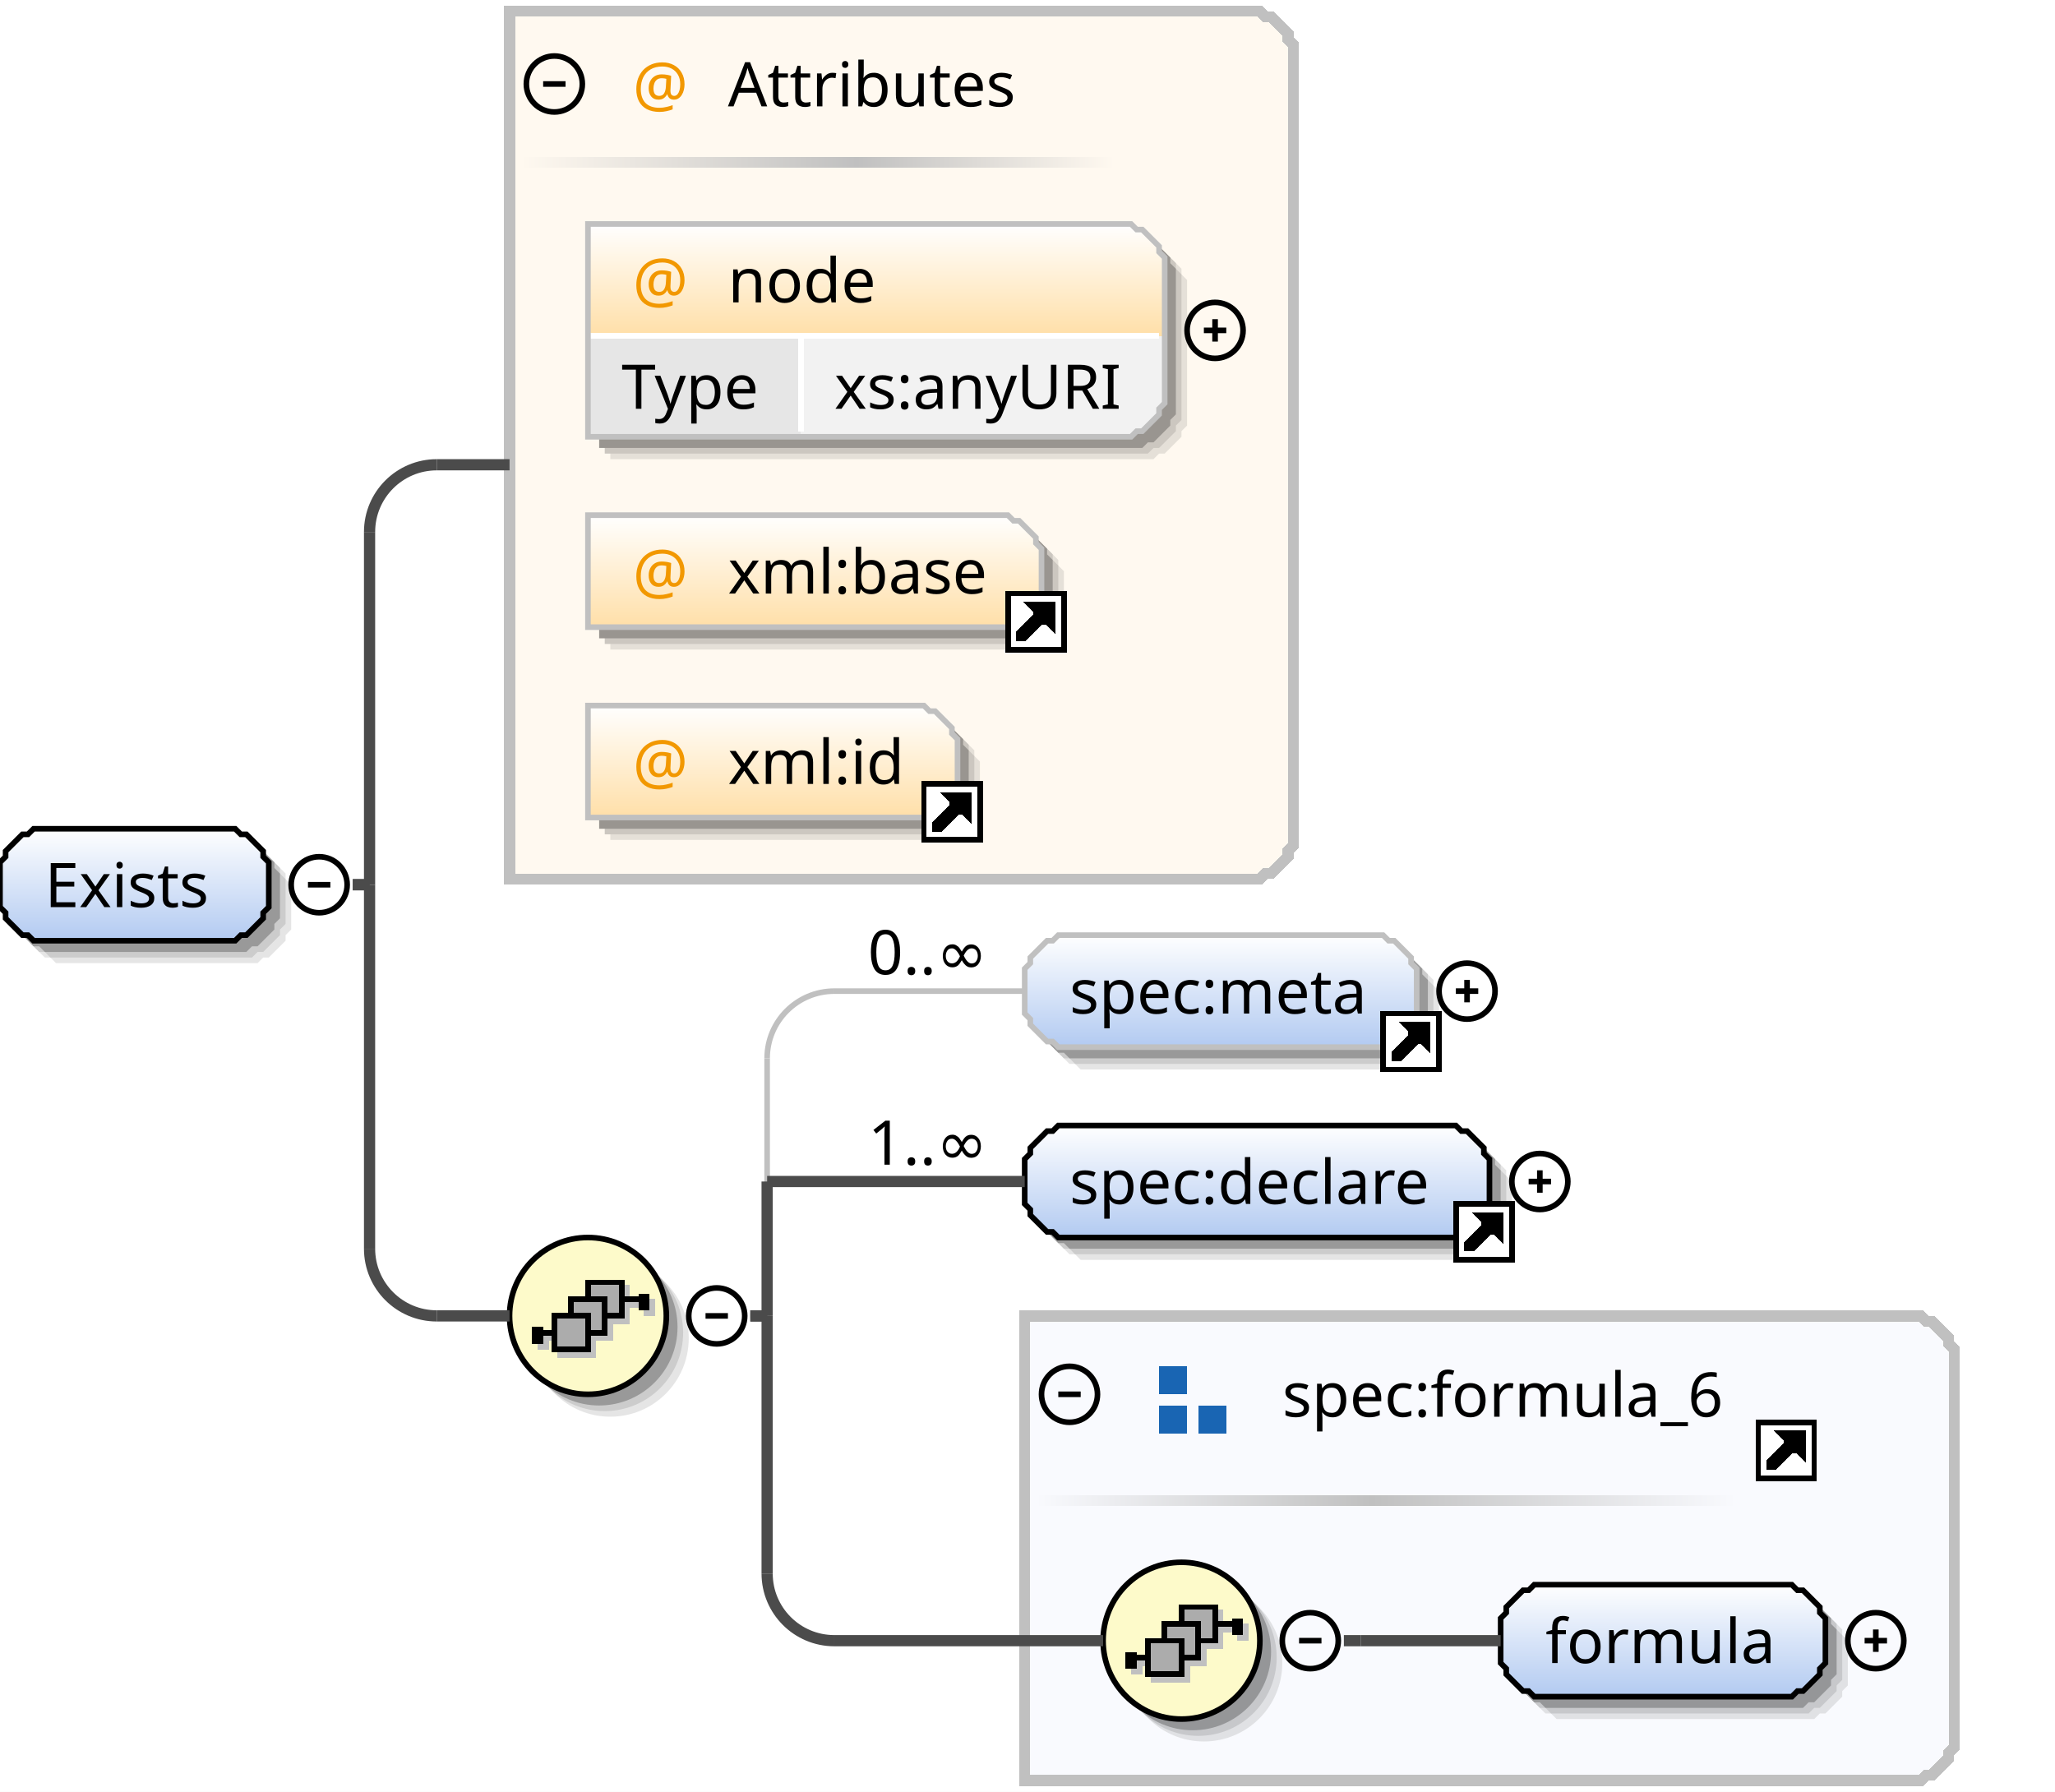
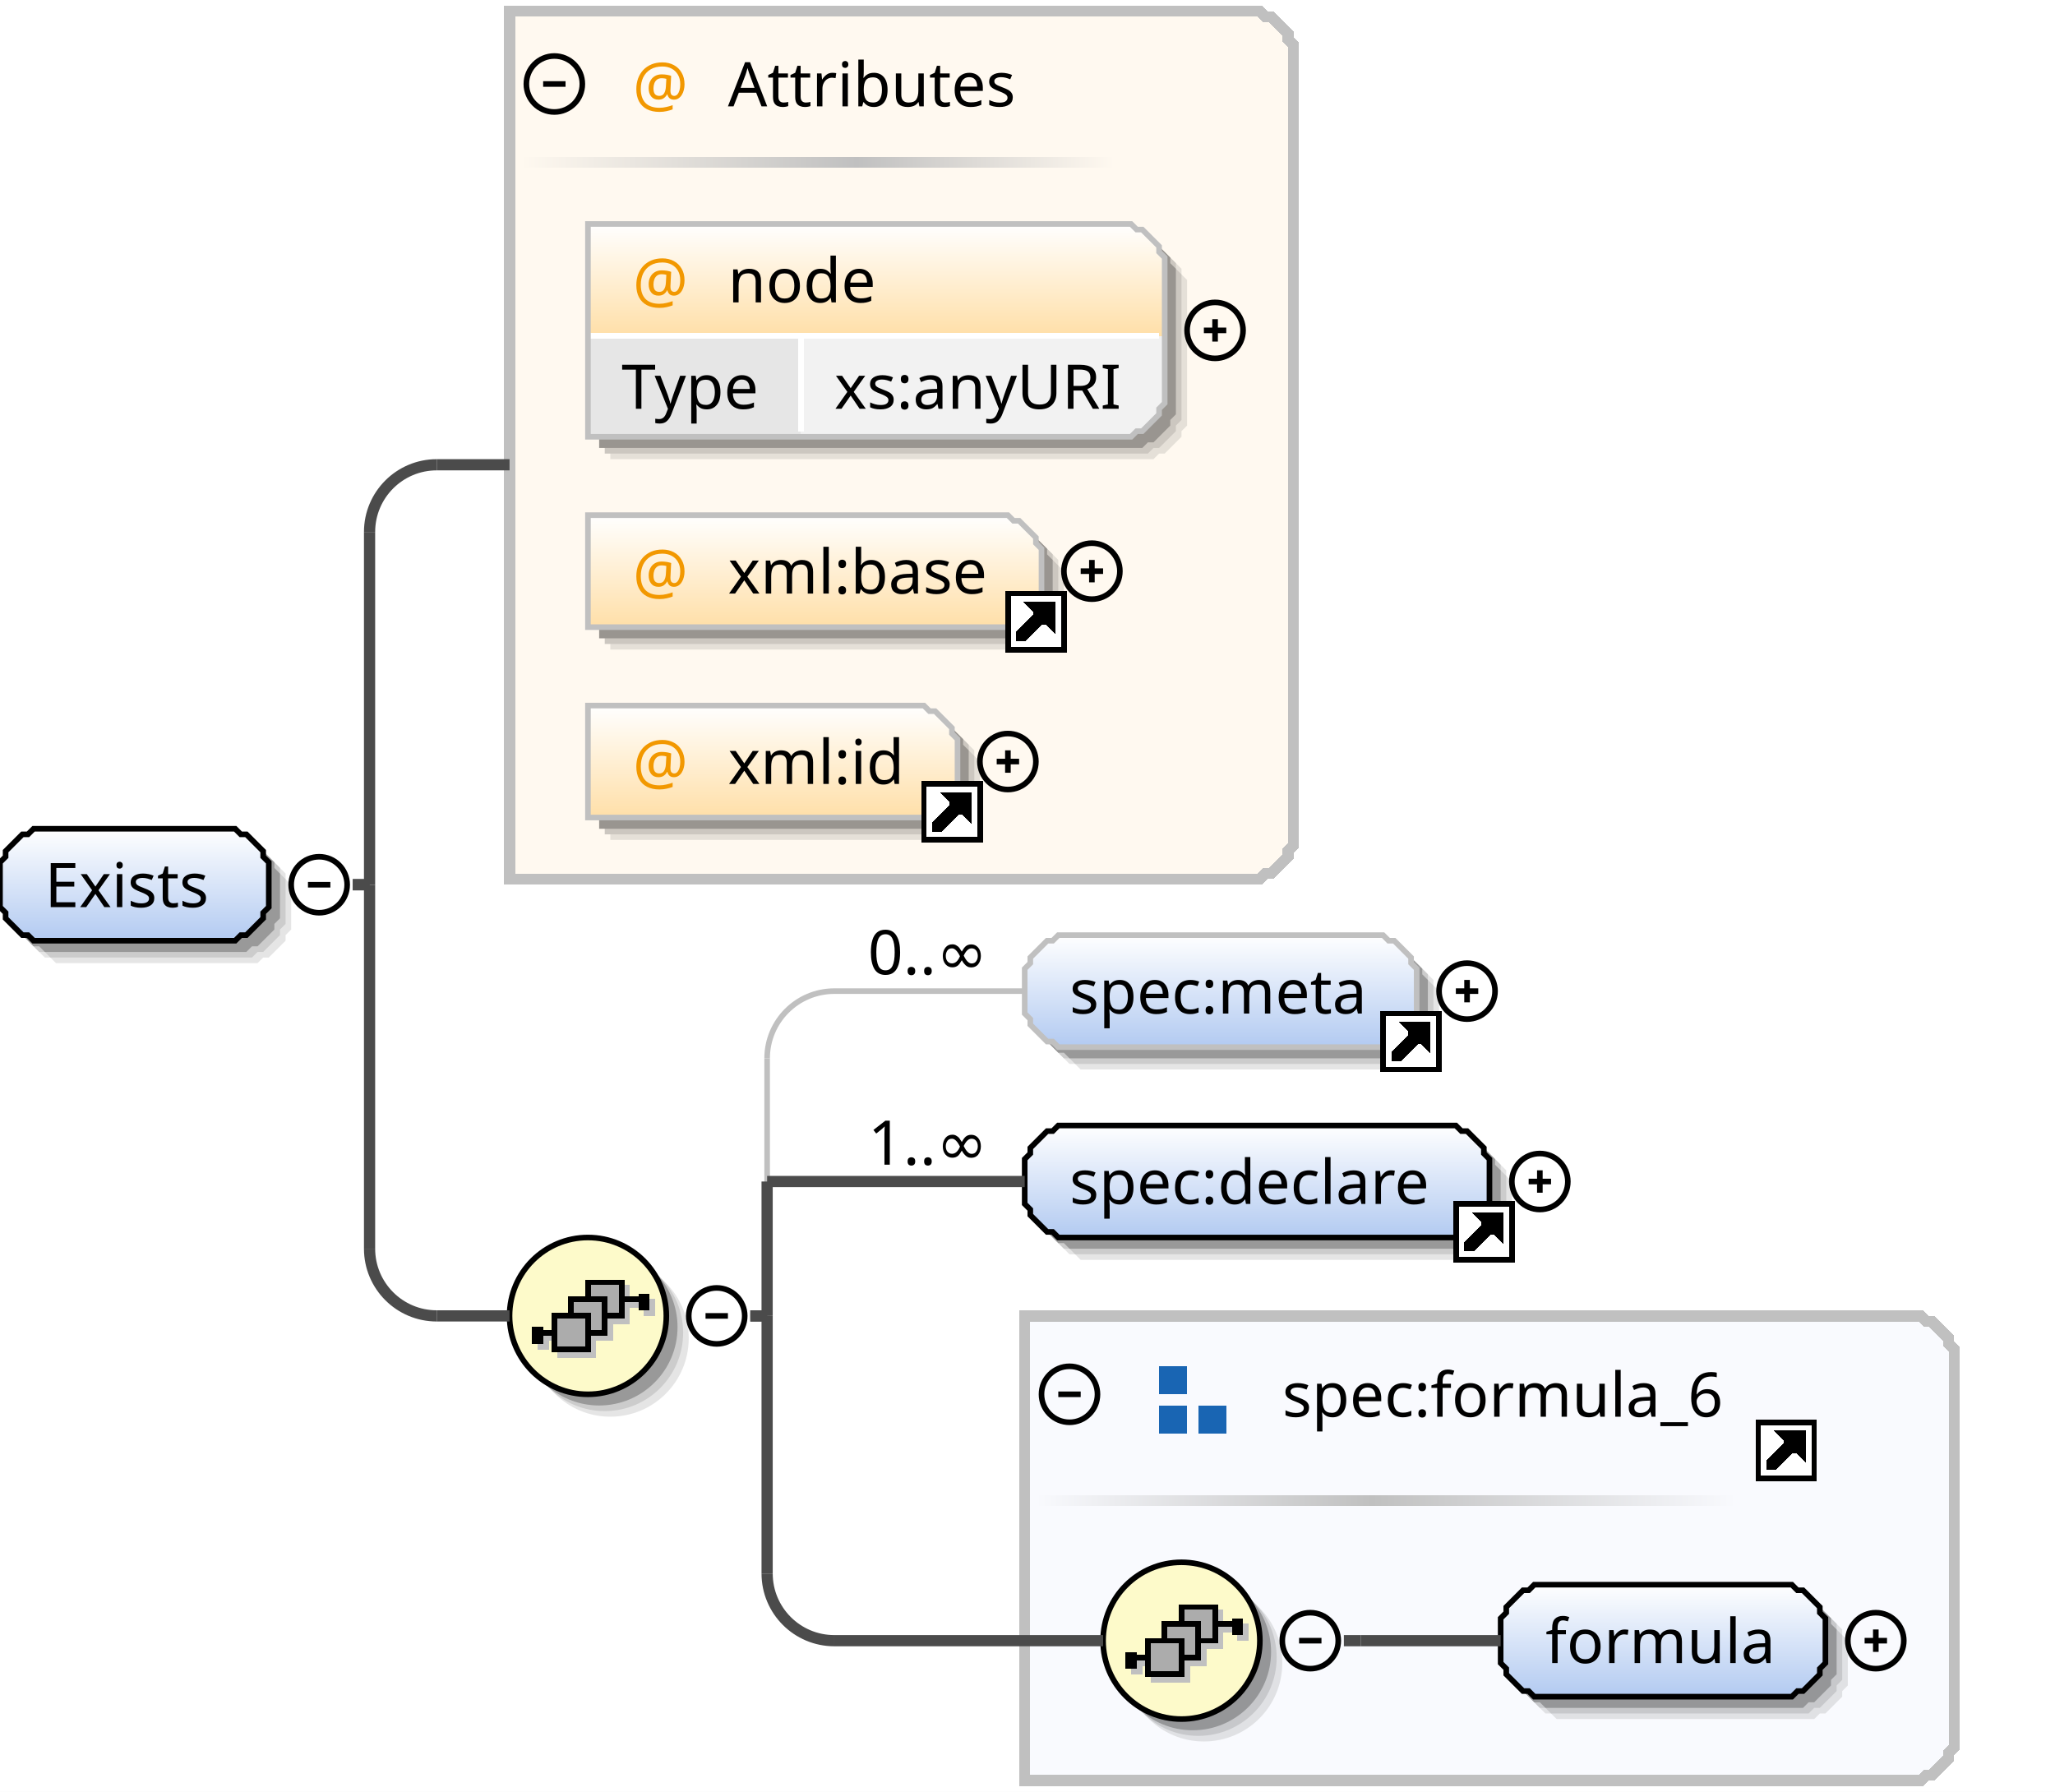
<svg xmlns="http://www.w3.org/2000/svg" color-interpolation="auto" color-rendering="auto" fill="black" fill-opacity="1" font-family="'Dialog'" font-size="12" font-style="normal" font-weight="normal" height="320" image-rendering="auto" shape-rendering="auto" stroke="black" stroke-dasharray="none" stroke-dashoffset="0" stroke-linecap="square" stroke-linejoin="miter" stroke-miterlimit="10" stroke-opacity="1" stroke-width="1" text-rendering="auto" width="367">
  <defs id="genericDefs" />
  <g>
    <defs id="defs1">
      <linearGradient gradientUnits="userSpaceOnUse" id="linearGradient1" spreadMethod="pad" x1="0" x2="0" y1="148" y2="168">
        <stop offset="0%" stop-color="white" stop-opacity="1" />
        <stop offset="100%" stop-color="rgb(178,202,241)" stop-opacity="1" />
      </linearGradient>
      <linearGradient gradientUnits="userSpaceOnUse" id="linearGradient2" spreadMethod="pad" x1="153" x2="199" y1="28" y2="28">
        <stop offset="0%" stop-color="silver" stop-opacity="1" />
        <stop offset="100%" stop-color="rgb(255,249,240)" stop-opacity="1" />
      </linearGradient>
      <linearGradient gradientUnits="userSpaceOnUse" id="linearGradient3" spreadMethod="pad" x1="93" x2="153" y1="28" y2="28">
        <stop offset="0%" stop-color="rgb(255,249,240)" stop-opacity="1" />
        <stop offset="100%" stop-color="silver" stop-opacity="1" />
      </linearGradient>
      <linearGradient gradientUnits="userSpaceOnUse" id="linearGradient4" spreadMethod="pad" x1="105" x2="105" y1="40" y2="60">
        <stop offset="0%" stop-color="white" stop-opacity="1" />
        <stop offset="100%" stop-color="rgb(255,223,168)" stop-opacity="1" />
      </linearGradient>
      <linearGradient gradientUnits="userSpaceOnUse" id="linearGradient5" spreadMethod="pad" x1="105" x2="105" y1="92" y2="112">
        <stop offset="0%" stop-color="white" stop-opacity="1" />
        <stop offset="100%" stop-color="rgb(255,223,168)" stop-opacity="1" />
      </linearGradient>
      <linearGradient gradientUnits="userSpaceOnUse" id="linearGradient6" spreadMethod="pad" x1="105" x2="105" y1="126" y2="146">
        <stop offset="0%" stop-color="white" stop-opacity="1" />
        <stop offset="100%" stop-color="rgb(255,223,168)" stop-opacity="1" />
      </linearGradient>
      <linearGradient gradientUnits="userSpaceOnUse" id="linearGradient7" spreadMethod="pad" x1="91" x2="91" y1="221" y2="249">
        <stop offset="0%" stop-color="rgb(253,250,202)" stop-opacity="1" />
        <stop offset="100%" stop-color="rgb(253,250,202)" stop-opacity="1" />
      </linearGradient>
      <linearGradient gradientUnits="userSpaceOnUse" id="linearGradient8" spreadMethod="pad" x1="183" x2="183" y1="167" y2="187">
        <stop offset="0%" stop-color="white" stop-opacity="1" />
        <stop offset="100%" stop-color="rgb(178,202,241)" stop-opacity="1" />
      </linearGradient>
      <linearGradient gradientUnits="userSpaceOnUse" id="linearGradient9" spreadMethod="pad" x1="183" x2="183" y1="201" y2="221">
        <stop offset="0%" stop-color="white" stop-opacity="1" />
        <stop offset="100%" stop-color="rgb(178,202,241)" stop-opacity="1" />
      </linearGradient>
      <linearGradient gradientUnits="userSpaceOnUse" id="linearGradient10" spreadMethod="pad" x1="245" x2="310" y1="267" y2="267">
        <stop offset="0%" stop-color="silver" stop-opacity="1" />
        <stop offset="100%" stop-color="rgb(249,250,254)" stop-opacity="1" />
      </linearGradient>
      <linearGradient gradientUnits="userSpaceOnUse" id="linearGradient11" spreadMethod="pad" x1="185" x2="245" y1="267" y2="267">
        <stop offset="0%" stop-color="rgb(249,250,254)" stop-opacity="1" />
        <stop offset="100%" stop-color="silver" stop-opacity="1" />
      </linearGradient>
      <linearGradient gradientUnits="userSpaceOnUse" id="linearGradient12" spreadMethod="pad" x1="197" x2="197" y1="279" y2="307">
        <stop offset="0%" stop-color="rgb(253,250,202)" stop-opacity="1" />
        <stop offset="100%" stop-color="rgb(253,250,202)" stop-opacity="1" />
      </linearGradient>
      <linearGradient gradientUnits="userSpaceOnUse" id="linearGradient13" spreadMethod="pad" x1="268" x2="268" y1="283" y2="303">
        <stop offset="0%" stop-color="white" stop-opacity="1" />
        <stop offset="100%" stop-color="rgb(178,202,241)" stop-opacity="1" />
      </linearGradient>
      <clipPath clipPathUnits="userSpaceOnUse" id="clipPath1">
        <path d="M0 0 L367 0 L367 320 L0 320 L0 0 Z" />
      </clipPath>
    </defs>
    <g fill="white" stroke="white" text-rendering="geometricPrecision">
      <rect clip-path="url(#clipPath1)" height="320" stroke="none" width="367" x="0" y="0" />
    </g>
    <g fill="rgb(229,229,229)" font-family="sans-serif" font-size="11" stroke="rgb(229,229,229)" text-rendering="geometricPrecision">
      <polygon clip-path="url(#clipPath1)" points=" 4 158 5 157 5 156 6 155 7 154 8 153 9 153 10 152 46 152 47 153 48 153 49 154 50 155 51 156 51 157 52 158 52 166 51 167 51 168 50 169 49 170 48 171 47 171 46 172 10 172 9 171 8 171 7 170 6 169 5 168 5 167 4 166" stroke="none" />
      <polygon clip-path="url(#clipPath1)" fill="rgb(204,204,204)" points=" 3 157 4 156 4 155 5 154 6 153 7 152 8 152 9 151 45 151 46 152 47 152 48 153 49 154 50 155 50 156 51 157 51 165 50 166 50 167 49 168 48 169 47 170 46 170 45 171 9 171 8 170 7 170 6 169 5 168 4 167 4 166 3 165" stroke="none" />
      <polygon clip-path="url(#clipPath1)" fill="rgb(153,153,153)" points=" 2 156 3 155 3 154 4 153 5 152 6 151 7 151 8 150 44 150 45 151 46 151 47 152 48 153 49 154 49 155 50 156 50 164 49 165 49 166 48 167 47 168 46 169 45 169 44 170 8 170 7 169 6 169 5 168 4 167 3 166 3 165 2 164" stroke="none" />
      <polygon clip-path="url(#clipPath1)" fill="url(#linearGradient1)" points=" 0 154 1 153 1 152 2 151 3 150 4 149 5 149 6 148 42 148 43 149 44 149 45 150 46 151 47 152 47 153 48 154 48 162 47 163 47 164 46 165 45 166 44 167 43 167 42 168 6 168 5 167 4 167 3 166 2 165 1 164 1 163 0 162" shape-rendering="crispEdges" stroke="none" />
      <polygon clip-path="url(#clipPath1)" fill="none" points=" 0 154 1 153 1 152 2 151 3 150 4 149 5 149 6 148 42 148 43 149 44 149 45 150 46 151 47 152 47 153 48 154 48 162 47 163 47 164 46 165 45 166 44 167 43 167 42 168 6 168 5 167 4 167 3 166 2 165 1 164 1 163 0 162" stroke="black" stroke-linecap="butt" />
    </g>
    <g font-family="sans-serif" font-size="11" shape-rendering="crispEdges" stroke-linecap="butt" text-rendering="geometricPrecision">
      <text clip-path="url(#clipPath1)" stroke="none" x="8" xml:space="preserve" y="162">Exists</text>
      <circle clip-path="url(#clipPath1)" cx="57" cy="158" fill="none" r="5" shape-rendering="auto" />
      <line clip-path="url(#clipPath1)" fill="none" shape-rendering="auto" x1="55" x2="59" y1="158" y2="158" />
      <polygon clip-path="url(#clipPath1)" fill="rgb(255,249,240)" points=" 91 2 225 2 226 3 227 3 228 4 229 5 230 6 230 7 231 8 231 151 230 152 230 153 229 154 228 155 227 156 226 156 225 157 91 157" stroke="none" stroke-width="2" />
      <polygon clip-path="url(#clipPath1)" fill="none" points=" 91 2 225 2 226 3 227 3 228 4 229 5 230 6 230 7 231 8 231 151 230 152 230 153 229 154 228 155 227 156 226 156 225 157 91 157" stroke="silver" stroke-width="2" />
      <rect clip-path="url(#clipPath1)" fill="url(#linearGradient2)" height="2" stroke="none" stroke-width="2" width="46" x="153" y="28" />
      <rect clip-path="url(#clipPath1)" fill="url(#linearGradient3)" height="2" stroke="none" stroke-width="2" width="60" x="93" y="28" />
      <text clip-path="url(#clipPath1)" fill="rgb(242,152,0)" stroke="none" x="113" xml:space="preserve" y="19">@</text>
      <text clip-path="url(#clipPath1)" stroke="none" x="130" xml:space="preserve" y="19">Attributes</text>
      <circle clip-path="url(#clipPath1)" cx="99" cy="15" fill="none" r="5" shape-rendering="auto" />
      <line clip-path="url(#clipPath1)" fill="none" shape-rendering="auto" x1="97" x2="101" y1="15" y2="15" />
      <polygon clip-path="url(#clipPath1)" fill="rgb(229,224,216)" points=" 109 44 206 44 207 45 208 45 209 46 210 47 211 48 211 49 212 50 212 76 211 77 211 78 210 79 209 80 208 81 207 81 206 82 109 82" shape-rendering="auto" stroke="none" />
      <polygon clip-path="url(#clipPath1)" fill="rgb(204,199,192)" points=" 108 43 205 43 206 44 207 44 208 45 209 46 210 47 210 48 211 49 211 75 210 76 210 77 209 78 208 79 207 80 206 80 205 81 108 81" shape-rendering="auto" stroke="none" />
      <polygon clip-path="url(#clipPath1)" fill="rgb(153,149,144)" points=" 107 42 204 42 205 43 206 43 207 44 208 45 209 46 209 47 210 48 210 74 209 75 209 76 208 77 207 78 206 79 205 79 204 80 107 80" shape-rendering="auto" stroke="none" />
      <polygon clip-path="url(#clipPath1)" fill="url(#linearGradient4)" points=" 105 40 202 40 203 41 204 41 205 42 206 43 207 44 207 45 208 46 208 60 207 60 207 60 206 60 205 60 204 60 203 60 202 60 105 60" stroke="none" />
      <polygon clip-path="url(#clipPath1)" fill="rgb(230,230,230)" points=" 105 60 143 60 143 60 143 60 143 60 143 60 143 60 143 60 143 60 143 72 143 73 143 74 143 75 143 76 143 77 143 77 143 78 105 78" stroke="none" />
      <polygon clip-path="url(#clipPath1)" fill="rgb(242,242,242)" points=" 143 60 202 60 203 60 204 60 205 60 206 60 207 60 207 60 208 60 208 72 207 73 207 74 206 75 205 76 204 77 203 77 202 78 143 78" stroke="none" />
      <line clip-path="url(#clipPath1)" fill="none" stroke="white" x1="105" x2="207" y1="60" y2="60" />
      <text clip-path="url(#clipPath1)" stroke="none" x="111" xml:space="preserve" y="73">Type</text>
      <text clip-path="url(#clipPath1)" stroke="none" x="149" xml:space="preserve" y="73">xs:anyURI</text>
      <line clip-path="url(#clipPath1)" fill="none" stroke="white" x1="143" x2="143" y1="60" y2="77" />
      <polygon clip-path="url(#clipPath1)" fill="none" points=" 105 40 202 40 203 41 204 41 205 42 206 43 207 44 207 45 208 46 208 72 207 73 207 74 206 75 205 76 204 77 203 77 202 78 105 78" shape-rendering="auto" stroke="silver" />
      <text clip-path="url(#clipPath1)" fill="rgb(242,152,0)" stroke="none" x="113" xml:space="preserve" y="54">@</text>
      <text clip-path="url(#clipPath1)" stroke="none" x="130" xml:space="preserve" y="54">node</text>
      <circle clip-path="url(#clipPath1)" cx="217" cy="59" fill="none" r="5" shape-rendering="auto" />
      <line clip-path="url(#clipPath1)" fill="none" shape-rendering="auto" x1="215" x2="219" y1="59" y2="59" />
      <line clip-path="url(#clipPath1)" fill="none" shape-rendering="auto" x1="217" x2="217" y1="57" y2="61" />
      <polygon clip-path="url(#clipPath1)" fill="rgb(229,224,216)" points=" 109 96 184 96 185 97 186 97 187 98 188 99 189 100 189 101 190 102 190 110 189 111 189 112 188 113 187 114 186 115 185 115 184 116 109 116" shape-rendering="auto" stroke="none" />
      <polygon clip-path="url(#clipPath1)" fill="rgb(204,199,192)" points=" 108 95 183 95 184 96 185 96 186 97 187 98 188 99 188 100 189 101 189 109 188 110 188 111 187 112 186 113 185 114 184 114 183 115 108 115" shape-rendering="auto" stroke="none" />
      <polygon clip-path="url(#clipPath1)" fill="rgb(153,149,144)" points=" 107 94 182 94 183 95 184 95 185 96 186 97 187 98 187 99 188 100 188 108 187 109 187 110 186 111 185 112 184 113 183 113 182 114 107 114" shape-rendering="auto" stroke="none" />
      <polygon clip-path="url(#clipPath1)" fill="url(#linearGradient5)" points=" 105 92 180 92 181 93 182 93 183 94 184 95 185 96 185 97 186 98 186 106 185 107 185 108 184 109 183 110 182 111 181 111 180 112 105 112" stroke="none" />
      <polygon clip-path="url(#clipPath1)" fill="none" points=" 105 92 180 92 181 93 182 93 183 94 184 95 185 96 185 97 186 98 186 106 185 107 185 108 184 109 183 110 182 111 181 111 180 112 105 112" shape-rendering="auto" stroke="silver" />
      <text clip-path="url(#clipPath1)" fill="rgb(242,152,0)" stroke="none" x="113" xml:space="preserve" y="106">@</text>
      <text clip-path="url(#clipPath1)" stroke="none" x="130" xml:space="preserve" y="106">xml:base</text>
      <rect clip-path="url(#clipPath1)" fill="white" height="10" stroke="none" width="10" x="180" y="106" />
      <polygon clip-path="url(#clipPath1)" fill="none" points=" 182 114 182 113 185 110 185 109 184 108 188 108 188 112 187 111 186 111 183 114" />
      <polygon clip-path="url(#clipPath1)" points=" 182 114 182 113 185 110 185 109 184 108 188 108 188 112 187 111 186 111 183 114" stroke="none" />
      <rect clip-path="url(#clipPath1)" fill="none" height="10" width="10" x="180" y="106" />
+       <circle clip-path="url(#clipPath1)" cx="195" cy="102" fill="none" r="5" shape-rendering="auto" />
+       <line clip-path="url(#clipPath1)" fill="none" shape-rendering="auto" x1="193" x2="197" y1="102" y2="102" />
+       <line clip-path="url(#clipPath1)" fill="none" shape-rendering="auto" x1="195" x2="195" y1="100" y2="104" />
      <polygon clip-path="url(#clipPath1)" fill="rgb(229,224,216)" points=" 109 130 169 130 170 131 171 131 172 132 173 133 174 134 174 135 175 136 175 144 174 145 174 146 173 147 172 148 171 149 170 149 169 150 109 150" shape-rendering="auto" stroke="none" />
      <polygon clip-path="url(#clipPath1)" fill="rgb(204,199,192)" points=" 108 129 168 129 169 130 170 130 171 131 172 132 173 133 173 134 174 135 174 143 173 144 173 145 172 146 171 147 170 148 169 148 168 149 108 149" shape-rendering="auto" stroke="none" />
      <polygon clip-path="url(#clipPath1)" fill="rgb(153,149,144)" points=" 107 128 167 128 168 129 169 129 170 130 171 131 172 132 172 133 173 134 173 142 172 143 172 144 171 145 170 146 169 147 168 147 167 148 107 148" shape-rendering="auto" stroke="none" />
      <polygon clip-path="url(#clipPath1)" fill="url(#linearGradient6)" points=" 105 126 165 126 166 127 167 127 168 128 169 129 170 130 170 131 171 132 171 140 170 141 170 142 169 143 168 144 167 145 166 145 165 146 105 146" stroke="none" />
      <polygon clip-path="url(#clipPath1)" fill="none" points=" 105 126 165 126 166 127 167 127 168 128 169 129 170 130 170 131 171 132 171 140 170 141 170 142 169 143 168 144 167 145 166 145 165 146 105 146" shape-rendering="auto" stroke="silver" />
      <text clip-path="url(#clipPath1)" fill="rgb(242,152,0)" stroke="none" x="113" xml:space="preserve" y="140">@</text>
      <text clip-path="url(#clipPath1)" stroke="none" x="130" xml:space="preserve" y="140">xml:id</text>
      <rect clip-path="url(#clipPath1)" fill="white" height="10" stroke="none" width="10" x="165" y="140" />
      <polygon clip-path="url(#clipPath1)" fill="none" points=" 167 148 167 147 170 144 170 143 169 142 173 142 173 146 172 145 171 145 168 148" />
      <polygon clip-path="url(#clipPath1)" points=" 167 148 167 147 170 144 170 143 169 142 173 142 173 146 172 145 171 145 168 148" stroke="none" />
      <rect clip-path="url(#clipPath1)" fill="none" height="10" width="10" x="165" y="140" />
+       <circle clip-path="url(#clipPath1)" cx="180" cy="136" fill="none" r="5" shape-rendering="auto" />
+       <line clip-path="url(#clipPath1)" fill="none" shape-rendering="auto" x1="178" x2="182" y1="136" y2="136" />
+       <line clip-path="url(#clipPath1)" fill="none" shape-rendering="auto" x1="180" x2="180" y1="134" y2="138" />
      <circle clip-path="url(#clipPath1)" cx="109" cy="239" fill="rgb(229,229,229)" r="14" shape-rendering="auto" stroke="none" />
      <circle clip-path="url(#clipPath1)" cx="108" cy="238" fill="rgb(204,204,204)" r="14" shape-rendering="auto" stroke="none" />
      <circle clip-path="url(#clipPath1)" cx="107" cy="237" fill="rgb(153,153,153)" r="14" shape-rendering="auto" stroke="none" />
      <circle clip-path="url(#clipPath1)" cx="105" cy="235" fill="url(#linearGradient7)" r="14" stroke="none" />
      <circle clip-path="url(#clipPath1)" cx="105" cy="235" fill="none" r="14" shape-rendering="auto" />
      <line clip-path="url(#clipPath1)" fill="none" stroke="silver" x1="112" x2="116" y1="233" y2="233" />
      <rect clip-path="url(#clipPath1)" fill="silver" height="3" stroke="none" width="2" x="115" y="232" />
      <rect clip-path="url(#clipPath1)" fill="silver" height="6" stroke="none" width="6" x="106" y="230" />
      <rect clip-path="url(#clipPath1)" fill="none" height="6" stroke="silver" width="6" x="106" y="230" />
      <rect clip-path="url(#clipPath1)" fill="silver" height="6" stroke="none" width="6" x="103" y="233" />
      <rect clip-path="url(#clipPath1)" fill="none" height="6" stroke="silver" width="6" x="103" y="233" />
      <rect clip-path="url(#clipPath1)" fill="silver" height="6" stroke="none" width="6" x="100" y="236" />
      <rect clip-path="url(#clipPath1)" fill="none" height="6" stroke="silver" width="6" x="100" y="236" />
      <line clip-path="url(#clipPath1)" fill="none" stroke="silver" x1="100" x2="96" y1="239" y2="239" />
      <rect clip-path="url(#clipPath1)" fill="silver" height="3" stroke="none" width="2" x="96" y="238" />
      <line clip-path="url(#clipPath1)" fill="none" x1="111" x2="115" y1="232" y2="232" />
      <rect clip-path="url(#clipPath1)" height="3" stroke="none" width="2" x="114" y="231" />
      <rect clip-path="url(#clipPath1)" fill="rgb(172,172,172)" height="6" stroke="none" width="6" x="105" y="229" />
      <rect clip-path="url(#clipPath1)" fill="none" height="6" width="6" x="105" y="229" />
      <rect clip-path="url(#clipPath1)" fill="rgb(172,172,172)" height="6" stroke="none" width="6" x="102" y="232" />
      <rect clip-path="url(#clipPath1)" fill="none" height="6" width="6" x="102" y="232" />
      <rect clip-path="url(#clipPath1)" fill="rgb(172,172,172)" height="6" stroke="none" width="6" x="99" y="235" />
      <rect clip-path="url(#clipPath1)" fill="none" height="6" width="6" x="99" y="235" />
      <line clip-path="url(#clipPath1)" fill="none" x1="99" x2="95" y1="238" y2="238" />
      <rect clip-path="url(#clipPath1)" height="3" stroke="none" width="2" x="95" y="237" />
      <circle clip-path="url(#clipPath1)" cx="128" cy="235" fill="none" r="5" shape-rendering="auto" />
      <line clip-path="url(#clipPath1)" fill="none" shape-rendering="auto" x1="126" x2="130" y1="235" y2="235" />
      <polygon clip-path="url(#clipPath1)" fill="rgb(229,229,229)" points=" 187 177 188 176 188 175 189 174 190 173 191 172 192 172 193 171 251 171 252 172 253 172 254 173 255 174 256 175 256 176 257 177 257 185 256 186 256 187 255 188 254 189 253 190 252 190 251 191 193 191 192 190 191 190 190 189 189 188 188 187 188 186 187 185" shape-rendering="auto" stroke="none" />
      <polygon clip-path="url(#clipPath1)" fill="rgb(204,204,204)" points=" 186 176 187 175 187 174 188 173 189 172 190 171 191 171 192 170 250 170 251 171 252 171 253 172 254 173 255 174 255 175 256 176 256 184 255 185 255 186 254 187 253 188 252 189 251 189 250 190 192 190 191 189 190 189 189 188 188 187 187 186 187 185 186 184" shape-rendering="auto" stroke="none" />
      <polygon clip-path="url(#clipPath1)" fill="rgb(153,153,153)" points=" 185 175 186 174 186 173 187 172 188 171 189 170 190 170 191 169 249 169 250 170 251 170 252 171 253 172 254 173 254 174 255 175 255 183 254 184 254 185 253 186 252 187 251 188 250 188 249 189 191 189 190 188 189 188 188 187 187 186 186 185 186 184 185 183" shape-rendering="auto" stroke="none" />
      <polygon clip-path="url(#clipPath1)" fill="url(#linearGradient8)" points=" 183 173 184 172 184 171 185 170 186 169 187 168 188 168 189 167 247 167 248 168 249 168 250 169 251 170 252 171 252 172 253 173 253 181 252 182 252 183 251 184 250 185 249 186 248 186 247 187 189 187 188 186 187 186 186 185 185 184 184 183 184 182 183 181" stroke="none" />
      <polygon clip-path="url(#clipPath1)" fill="none" points=" 183 173 184 172 184 171 185 170 186 169 187 168 188 168 189 167 247 167 248 168 249 168 250 169 251 170 252 171 252 172 253 173 253 181 252 182 252 183 251 184 250 185 249 186 248 186 247 187 189 187 188 186 187 186 186 185 185 184 184 183 184 182 183 181" shape-rendering="auto" stroke="silver" />
      <text clip-path="url(#clipPath1)" stroke="none" x="191" xml:space="preserve" y="181">spec:meta</text>
      <rect clip-path="url(#clipPath1)" fill="white" height="10" stroke="none" width="10" x="247" y="181" />
      <polygon clip-path="url(#clipPath1)" fill="none" points=" 249 189 249 188 252 185 252 184 251 183 255 183 255 187 254 186 253 186 250 189" />
      <polygon clip-path="url(#clipPath1)" points=" 249 189 249 188 252 185 252 184 251 183 255 183 255 187 254 186 253 186 250 189" stroke="none" />
      <rect clip-path="url(#clipPath1)" fill="none" height="10" width="10" x="247" y="181" />
      <circle clip-path="url(#clipPath1)" cx="262" cy="177" fill="none" r="5" shape-rendering="auto" />
      <line clip-path="url(#clipPath1)" fill="none" shape-rendering="auto" x1="260" x2="264" y1="177" y2="177" />
      <line clip-path="url(#clipPath1)" fill="none" shape-rendering="auto" x1="262" x2="262" y1="175" y2="179" />
      <line clip-path="url(#clipPath1)" fill="none" shape-rendering="auto" stroke="silver" x1="134" x2="137" y1="235" y2="235" />
      <line clip-path="url(#clipPath1)" fill="none" shape-rendering="auto" stroke="silver" x1="137" x2="137" y1="189" y2="235" />
      <line clip-path="url(#clipPath1)" fill="none" shape-rendering="auto" stroke="silver" x1="149" x2="183" y1="177" y2="177" />
      <path clip-path="url(#clipPath1)" d="M137 189 A12 12 0 0 1 149 177" fill="none" shape-rendering="auto" stroke="silver" />
      <text clip-path="url(#clipPath1)" shape-rendering="auto" stroke="none" x="155" xml:space="preserve" y="174">0..∞</text>
      <polygon clip-path="url(#clipPath1)" fill="rgb(229,229,229)" points=" 187 211 188 210 188 209 189 208 190 207 191 206 192 206 193 205 264 205 265 206 266 206 267 207 268 208 269 209 269 210 270 211 270 219 269 220 269 221 268 222 267 223 266 224 265 224 264 225 193 225 192 224 191 224 190 223 189 222 188 221 188 220 187 219" shape-rendering="auto" stroke="none" />
      <polygon clip-path="url(#clipPath1)" fill="rgb(204,204,204)" points=" 186 210 187 209 187 208 188 207 189 206 190 205 191 205 192 204 263 204 264 205 265 205 266 206 267 207 268 208 268 209 269 210 269 218 268 219 268 220 267 221 266 222 265 223 264 223 263 224 192 224 191 223 190 223 189 222 188 221 187 220 187 219 186 218" shape-rendering="auto" stroke="none" />
      <polygon clip-path="url(#clipPath1)" fill="rgb(153,153,153)" points=" 185 209 186 208 186 207 187 206 188 205 189 204 190 204 191 203 262 203 263 204 264 204 265 205 266 206 267 207 267 208 268 209 268 217 267 218 267 219 266 220 265 221 264 222 263 222 262 223 191 223 190 222 189 222 188 221 187 220 186 219 186 218 185 217" shape-rendering="auto" stroke="none" />
      <polygon clip-path="url(#clipPath1)" fill="url(#linearGradient9)" points=" 183 207 184 206 184 205 185 204 186 203 187 202 188 202 189 201 260 201 261 202 262 202 263 203 264 204 265 205 265 206 266 207 266 215 265 216 265 217 264 218 263 219 262 220 261 220 260 221 189 221 188 220 187 220 186 219 185 218 184 217 184 216 183 215" stroke="none" />
      <polygon clip-path="url(#clipPath1)" fill="none" points=" 183 207 184 206 184 205 185 204 186 203 187 202 188 202 189 201 260 201 261 202 262 202 263 203 264 204 265 205 265 206 266 207 266 215 265 216 265 217 264 218 263 219 262 220 261 220 260 221 189 221 188 220 187 220 186 219 185 218 184 217 184 216 183 215" shape-rendering="auto" />
      <text clip-path="url(#clipPath1)" stroke="none" x="191" xml:space="preserve" y="215">spec:declare</text>
      <rect clip-path="url(#clipPath1)" fill="white" height="10" stroke="none" width="10" x="260" y="215" />
      <polygon clip-path="url(#clipPath1)" fill="none" points=" 262 223 262 222 265 219 265 218 264 217 268 217 268 221 267 220 266 220 263 223" />
      <polygon clip-path="url(#clipPath1)" points=" 262 223 262 222 265 219 265 218 264 217 268 217 268 221 267 220 266 220 263 223" stroke="none" />
      <rect clip-path="url(#clipPath1)" fill="none" height="10" width="10" x="260" y="215" />
      <circle clip-path="url(#clipPath1)" cx="275" cy="211" fill="none" r="5" shape-rendering="auto" />
      <line clip-path="url(#clipPath1)" fill="none" shape-rendering="auto" x1="273" x2="277" y1="211" y2="211" />
      <line clip-path="url(#clipPath1)" fill="none" shape-rendering="auto" x1="275" x2="275" y1="209" y2="213" />
    </g>
    <g fill="rgb(75,75,75)" font-family="sans-serif" font-size="11" stroke="rgb(75,75,75)" stroke-linecap="butt" stroke-width="2" text-rendering="geometricPrecision">
      <line clip-path="url(#clipPath1)" fill="none" x1="134" x2="137" y1="235" y2="235" />
      <line clip-path="url(#clipPath1)" fill="none" x1="137" x2="137" y1="211" y2="235" />
      <line clip-path="url(#clipPath1)" fill="none" x1="137" x2="183" y1="211" y2="211" />
      <text clip-path="url(#clipPath1)" fill="black" stroke="none" stroke-width="1" x="155" xml:space="preserve" y="208">1..∞</text>
      <polygon clip-path="url(#clipPath1)" fill="rgb(249,250,254)" points=" 183 235 343 235 344 236 345 236 346 237 347 238 348 239 348 240 349 241 349 312 348 313 348 314 347 315 346 316 345 317 344 317 343 318 183 318" shape-rendering="crispEdges" stroke="none" />
      <polygon clip-path="url(#clipPath1)" fill="none" points=" 183 235 343 235 344 236 345 236 346 237 347 238 348 239 348 240 349 241 349 312 348 313 348 314 347 315 346 316 345 317 344 317 343 318 183 318" shape-rendering="crispEdges" stroke="silver" />
      <rect clip-path="url(#clipPath1)" fill="url(#linearGradient10)" height="2" shape-rendering="crispEdges" stroke="none" width="65" x="245" y="267" />
      <rect clip-path="url(#clipPath1)" fill="url(#linearGradient11)" height="2" shape-rendering="crispEdges" stroke="none" width="60" x="185" y="267" />
    </g>
    <g fill="rgb(25,101,179)" font-family="sans-serif" font-size="11" shape-rendering="crispEdges" stroke="rgb(25,101,179)" stroke-linecap="butt" text-rendering="geometricPrecision">
      <rect clip-path="url(#clipPath1)" height="5" stroke="none" width="5" x="207" y="244" />
      <rect clip-path="url(#clipPath1)" height="5" stroke="none" width="5" x="207" y="251" />
      <rect clip-path="url(#clipPath1)" height="5" stroke="none" width="5" x="214" y="251" />
      <text clip-path="url(#clipPath1)" fill="black" stroke="none" x="229" xml:space="preserve" y="253">spec:formula_6</text>
      <rect clip-path="url(#clipPath1)" fill="white" height="10" stroke="none" width="10" x="314" y="254" />
      <polygon clip-path="url(#clipPath1)" fill="none" points=" 316 262 316 261 319 258 319 257 318 256 322 256 322 260 321 259 320 259 317 262" stroke="black" />
      <polygon clip-path="url(#clipPath1)" fill="black" points=" 316 262 316 261 319 258 319 257 318 256 322 256 322 260 321 259 320 259 317 262" stroke="none" />
      <rect clip-path="url(#clipPath1)" fill="none" height="10" stroke="black" width="10" x="314" y="254" />
      <circle clip-path="url(#clipPath1)" cx="191" cy="249" fill="none" r="5" shape-rendering="auto" stroke="black" />
      <line clip-path="url(#clipPath1)" fill="none" shape-rendering="auto" stroke="black" x1="189" x2="193" y1="249" y2="249" />
      <circle clip-path="url(#clipPath1)" cx="215" cy="297" fill="rgb(224,225,228)" r="14" shape-rendering="auto" stroke="none" />
      <circle clip-path="url(#clipPath1)" cx="214" cy="296" fill="rgb(199,200,203)" r="14" shape-rendering="auto" stroke="none" />
      <circle clip-path="url(#clipPath1)" cx="213" cy="295" fill="rgb(149,150,152)" r="14" shape-rendering="auto" stroke="none" />
      <circle clip-path="url(#clipPath1)" cx="211" cy="293" fill="url(#linearGradient12)" r="14" stroke="none" />
      <circle clip-path="url(#clipPath1)" cx="211" cy="293" fill="none" r="14" shape-rendering="auto" stroke="black" />
      <line clip-path="url(#clipPath1)" fill="none" stroke="silver" x1="218" x2="222" y1="291" y2="291" />
      <rect clip-path="url(#clipPath1)" fill="silver" height="3" stroke="none" width="2" x="221" y="290" />
      <rect clip-path="url(#clipPath1)" fill="silver" height="6" stroke="none" width="6" x="212" y="288" />
      <rect clip-path="url(#clipPath1)" fill="none" height="6" stroke="silver" width="6" x="212" y="288" />
      <rect clip-path="url(#clipPath1)" fill="silver" height="6" stroke="none" width="6" x="209" y="291" />
      <rect clip-path="url(#clipPath1)" fill="none" height="6" stroke="silver" width="6" x="209" y="291" />
      <rect clip-path="url(#clipPath1)" fill="silver" height="6" stroke="none" width="6" x="206" y="294" />
      <rect clip-path="url(#clipPath1)" fill="none" height="6" stroke="silver" width="6" x="206" y="294" />
      <line clip-path="url(#clipPath1)" fill="none" stroke="silver" x1="206" x2="202" y1="297" y2="297" />
      <rect clip-path="url(#clipPath1)" fill="silver" height="3" stroke="none" width="2" x="202" y="296" />
      <line clip-path="url(#clipPath1)" fill="none" stroke="black" x1="217" x2="221" y1="290" y2="290" />
      <rect clip-path="url(#clipPath1)" fill="black" height="3" stroke="none" width="2" x="220" y="289" />
      <rect clip-path="url(#clipPath1)" fill="rgb(172,172,172)" height="6" stroke="none" width="6" x="211" y="287" />
      <rect clip-path="url(#clipPath1)" fill="none" height="6" stroke="black" width="6" x="211" y="287" />
      <rect clip-path="url(#clipPath1)" fill="rgb(172,172,172)" height="6" stroke="none" width="6" x="208" y="290" />
      <rect clip-path="url(#clipPath1)" fill="none" height="6" stroke="black" width="6" x="208" y="290" />
      <rect clip-path="url(#clipPath1)" fill="rgb(172,172,172)" height="6" stroke="none" width="6" x="205" y="293" />
      <rect clip-path="url(#clipPath1)" fill="none" height="6" stroke="black" width="6" x="205" y="293" />
      <line clip-path="url(#clipPath1)" fill="none" stroke="black" x1="205" x2="201" y1="296" y2="296" />
      <rect clip-path="url(#clipPath1)" fill="black" height="3" stroke="none" width="2" x="201" y="295" />
      <circle clip-path="url(#clipPath1)" cx="234" cy="293" fill="none" r="5" shape-rendering="auto" stroke="black" />
      <line clip-path="url(#clipPath1)" fill="none" shape-rendering="auto" stroke="black" x1="232" x2="236" y1="293" y2="293" />
      <polygon clip-path="url(#clipPath1)" fill="rgb(224,225,228)" points=" 272 293 273 292 273 291 274 290 275 289 276 288 277 288 278 287 324 287 325 288 326 288 327 289 328 290 329 291 329 292 330 293 330 301 329 302 329 303 328 304 327 305 326 306 325 306 324 307 278 307 277 306 276 306 275 305 274 304 273 303 273 302 272 301" shape-rendering="auto" stroke="none" />
      <polygon clip-path="url(#clipPath1)" fill="rgb(199,200,203)" points=" 271 292 272 291 272 290 273 289 274 288 275 287 276 287 277 286 323 286 324 287 325 287 326 288 327 289 328 290 328 291 329 292 329 300 328 301 328 302 327 303 326 304 325 305 324 305 323 306 277 306 276 305 275 305 274 304 273 303 272 302 272 301 271 300" shape-rendering="auto" stroke="none" />
      <polygon clip-path="url(#clipPath1)" fill="rgb(149,150,152)" points=" 270 291 271 290 271 289 272 288 273 287 274 286 275 286 276 285 322 285 323 286 324 286 325 287 326 288 327 289 327 290 328 291 328 299 327 300 327 301 326 302 325 303 324 304 323 304 322 305 276 305 275 304 274 304 273 303 272 302 271 301 271 300 270 299" shape-rendering="auto" stroke="none" />
      <polygon clip-path="url(#clipPath1)" fill="url(#linearGradient13)" points=" 268 289 269 288 269 287 270 286 271 285 272 284 273 284 274 283 320 283 321 284 322 284 323 285 324 286 325 287 325 288 326 289 326 297 325 298 325 299 324 300 323 301 322 302 321 302 320 303 274 303 273 302 272 302 271 301 270 300 269 299 269 298 268 297" stroke="none" />
      <polygon clip-path="url(#clipPath1)" fill="none" points=" 268 289 269 288 269 287 270 286 271 285 272 284 273 284 274 283 320 283 321 284 322 284 323 285 324 286 325 287 325 288 326 289 326 297 325 298 325 299 324 300 323 301 322 302 321 302 320 303 274 303 273 302 272 302 271 301 270 300 269 299 269 298 268 297" shape-rendering="auto" stroke="black" />
      <text clip-path="url(#clipPath1)" fill="black" stroke="none" x="276" xml:space="preserve" y="297">formula</text>
      <circle clip-path="url(#clipPath1)" cx="335" cy="293" fill="none" r="5" shape-rendering="auto" stroke="black" />
      <line clip-path="url(#clipPath1)" fill="none" shape-rendering="auto" stroke="black" x1="333" x2="337" y1="293" y2="293" />
      <line clip-path="url(#clipPath1)" fill="none" shape-rendering="auto" stroke="black" x1="335" x2="335" y1="291" y2="295" />
    </g>
    <g fill="rgb(75,75,75)" font-family="sans-serif" font-size="11" stroke="rgb(75,75,75)" stroke-linecap="butt" stroke-width="2" text-rendering="geometricPrecision">
      <line clip-path="url(#clipPath1)" fill="none" x1="240" x2="243" y1="293" y2="293" />
      <line clip-path="url(#clipPath1)" fill="none" x1="243" x2="243" y1="293" y2="293" />
      <line clip-path="url(#clipPath1)" fill="none" x1="243" x2="268" y1="293" y2="293" />
      <line clip-path="url(#clipPath1)" fill="none" x1="134" x2="137" y1="235" y2="235" />
      <line clip-path="url(#clipPath1)" fill="none" x1="137" x2="137" y1="235" y2="281" />
      <line clip-path="url(#clipPath1)" fill="none" x1="149" x2="197" y1="293" y2="293" />
      <path clip-path="url(#clipPath1)" d="M137 281 A12 12 0 0 0 149 293" fill="none" />
      <line clip-path="url(#clipPath1)" fill="none" x1="63" x2="66" y1="158" y2="158" />
      <line clip-path="url(#clipPath1)" fill="none" x1="66" x2="66" y1="95" y2="158" />
      <line clip-path="url(#clipPath1)" fill="none" x1="78" x2="91" y1="83" y2="83" />
      <path clip-path="url(#clipPath1)" d="M66 95 A12 12 0 0 1 78 83" fill="none" />
      <line clip-path="url(#clipPath1)" fill="none" x1="63" x2="66" y1="158" y2="158" />
      <line clip-path="url(#clipPath1)" fill="none" x1="66" x2="66" y1="158" y2="223" />
      <line clip-path="url(#clipPath1)" fill="none" x1="78" x2="91" y1="235" y2="235" />
      <path clip-path="url(#clipPath1)" d="M66 223 A12 12 0 0 0 78 235" fill="none" />
    </g>
  </g>
</svg>
